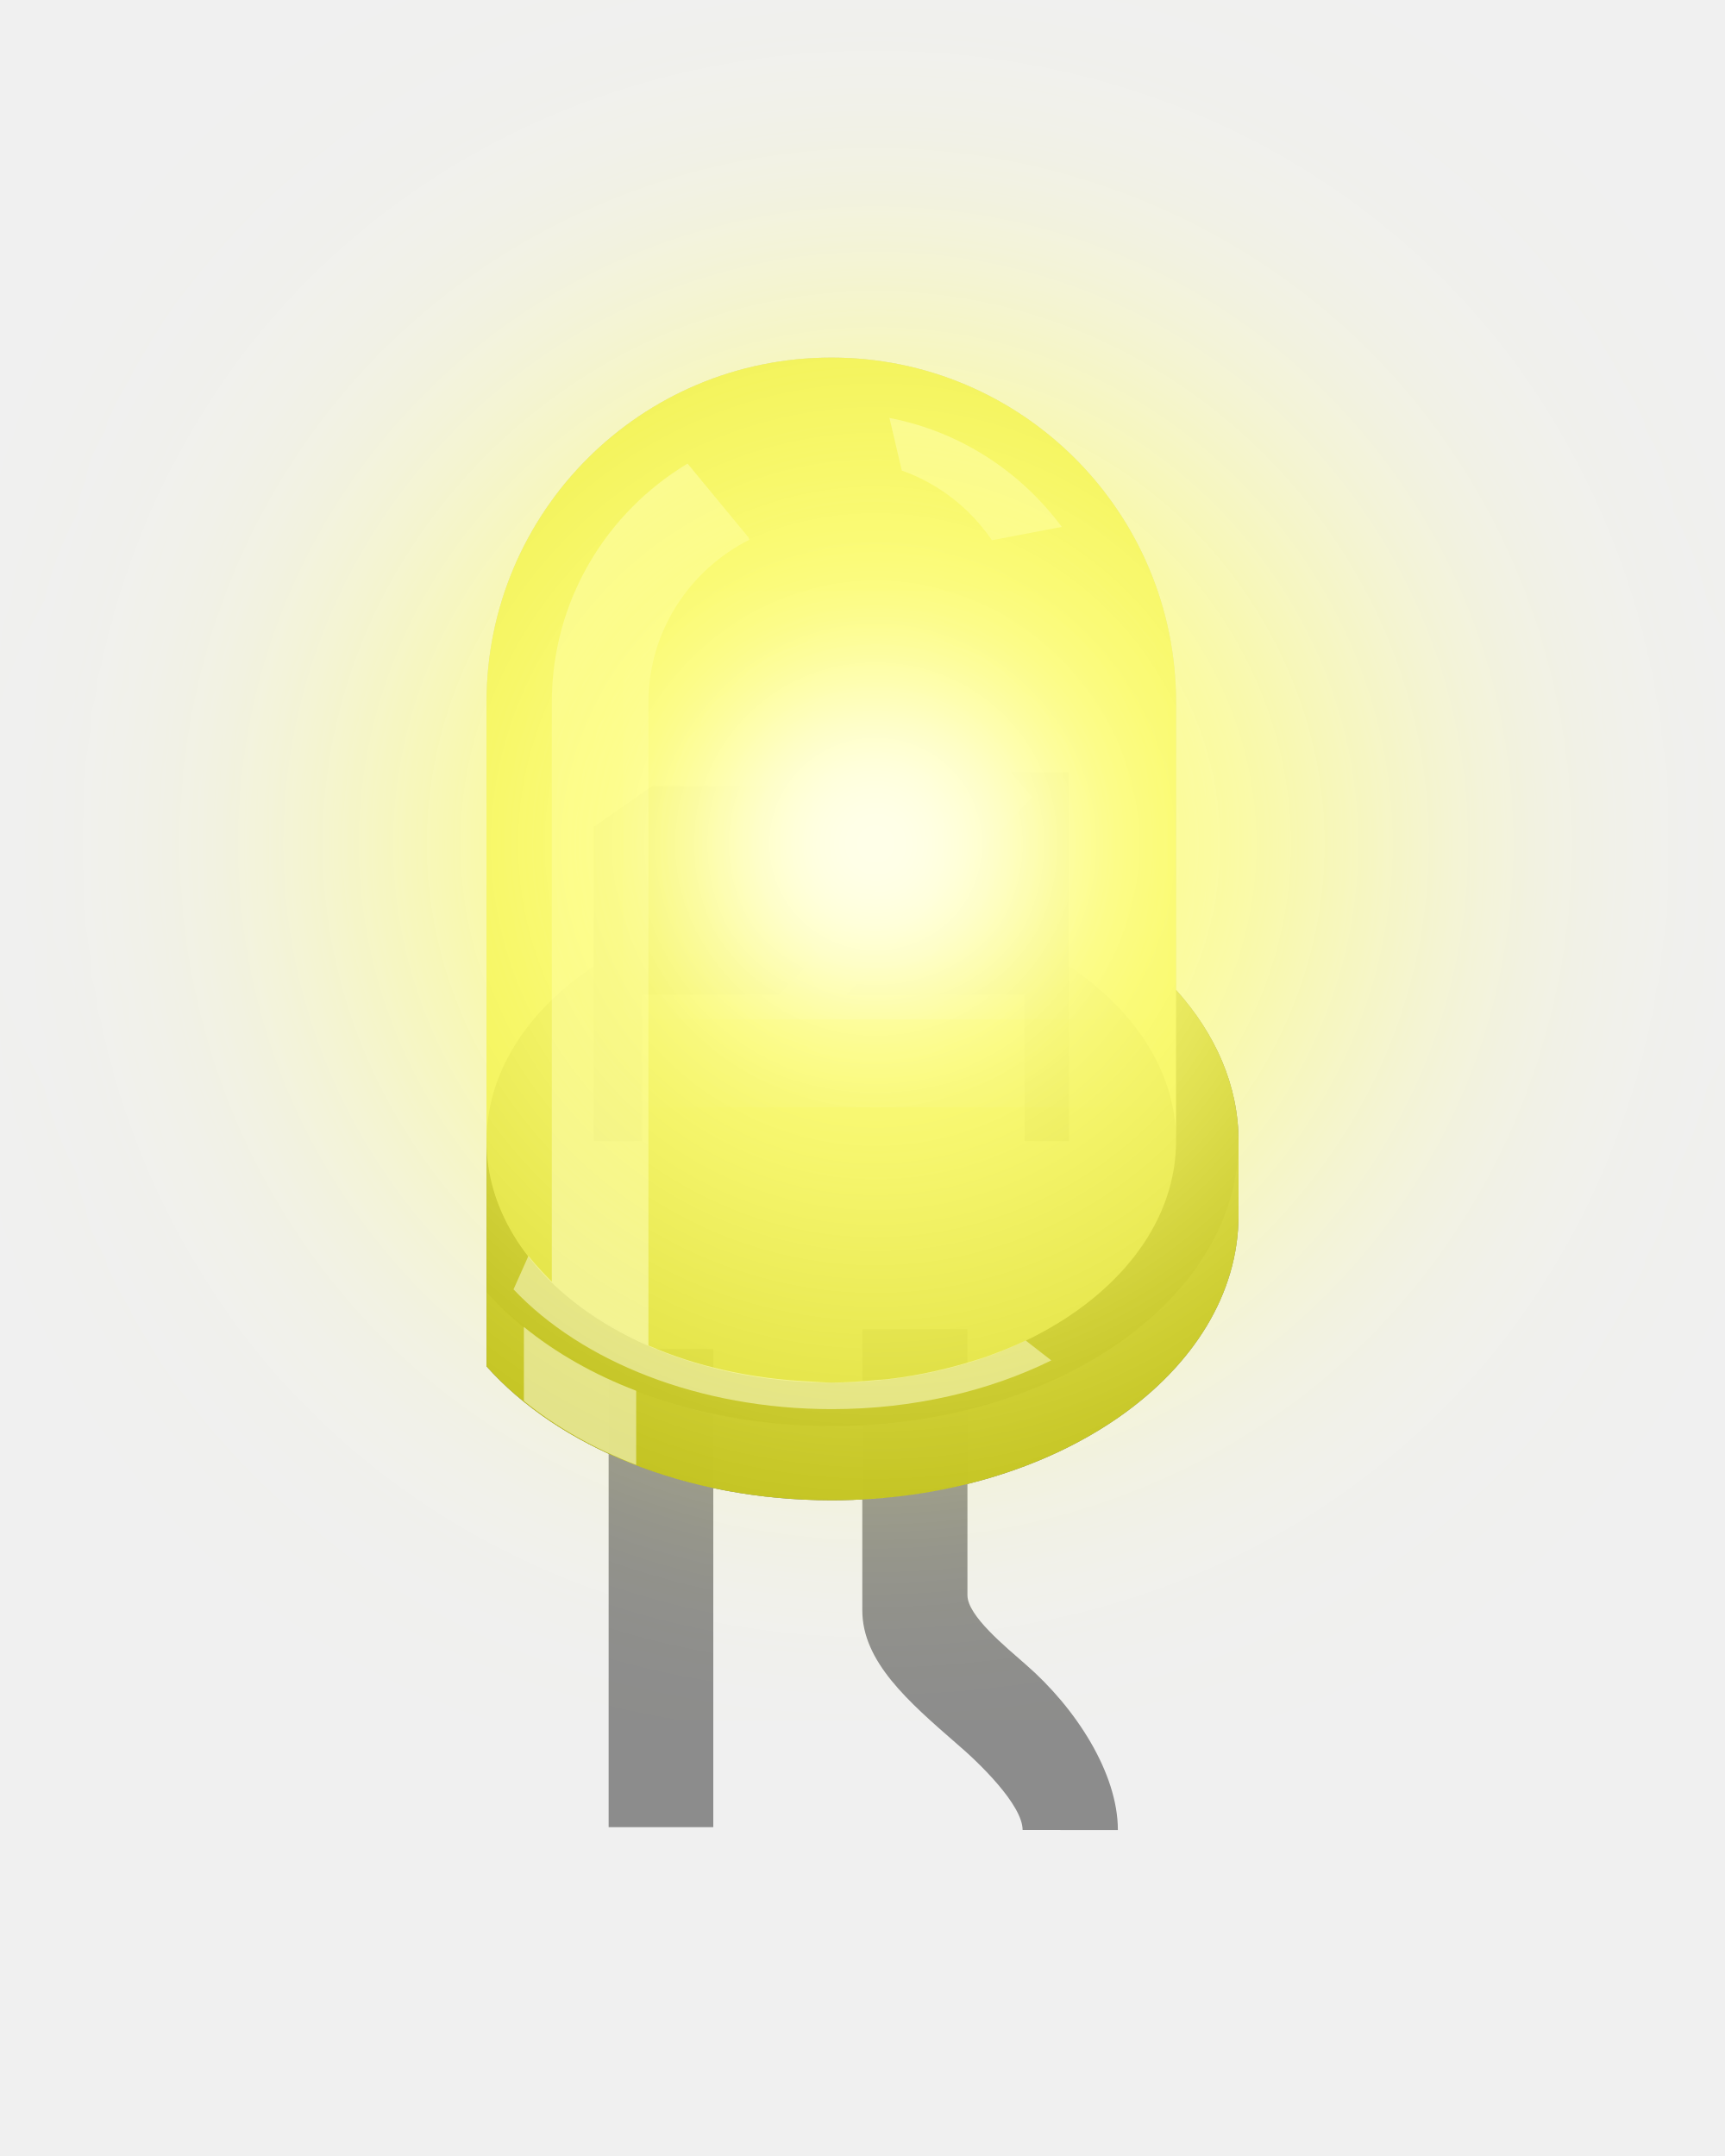
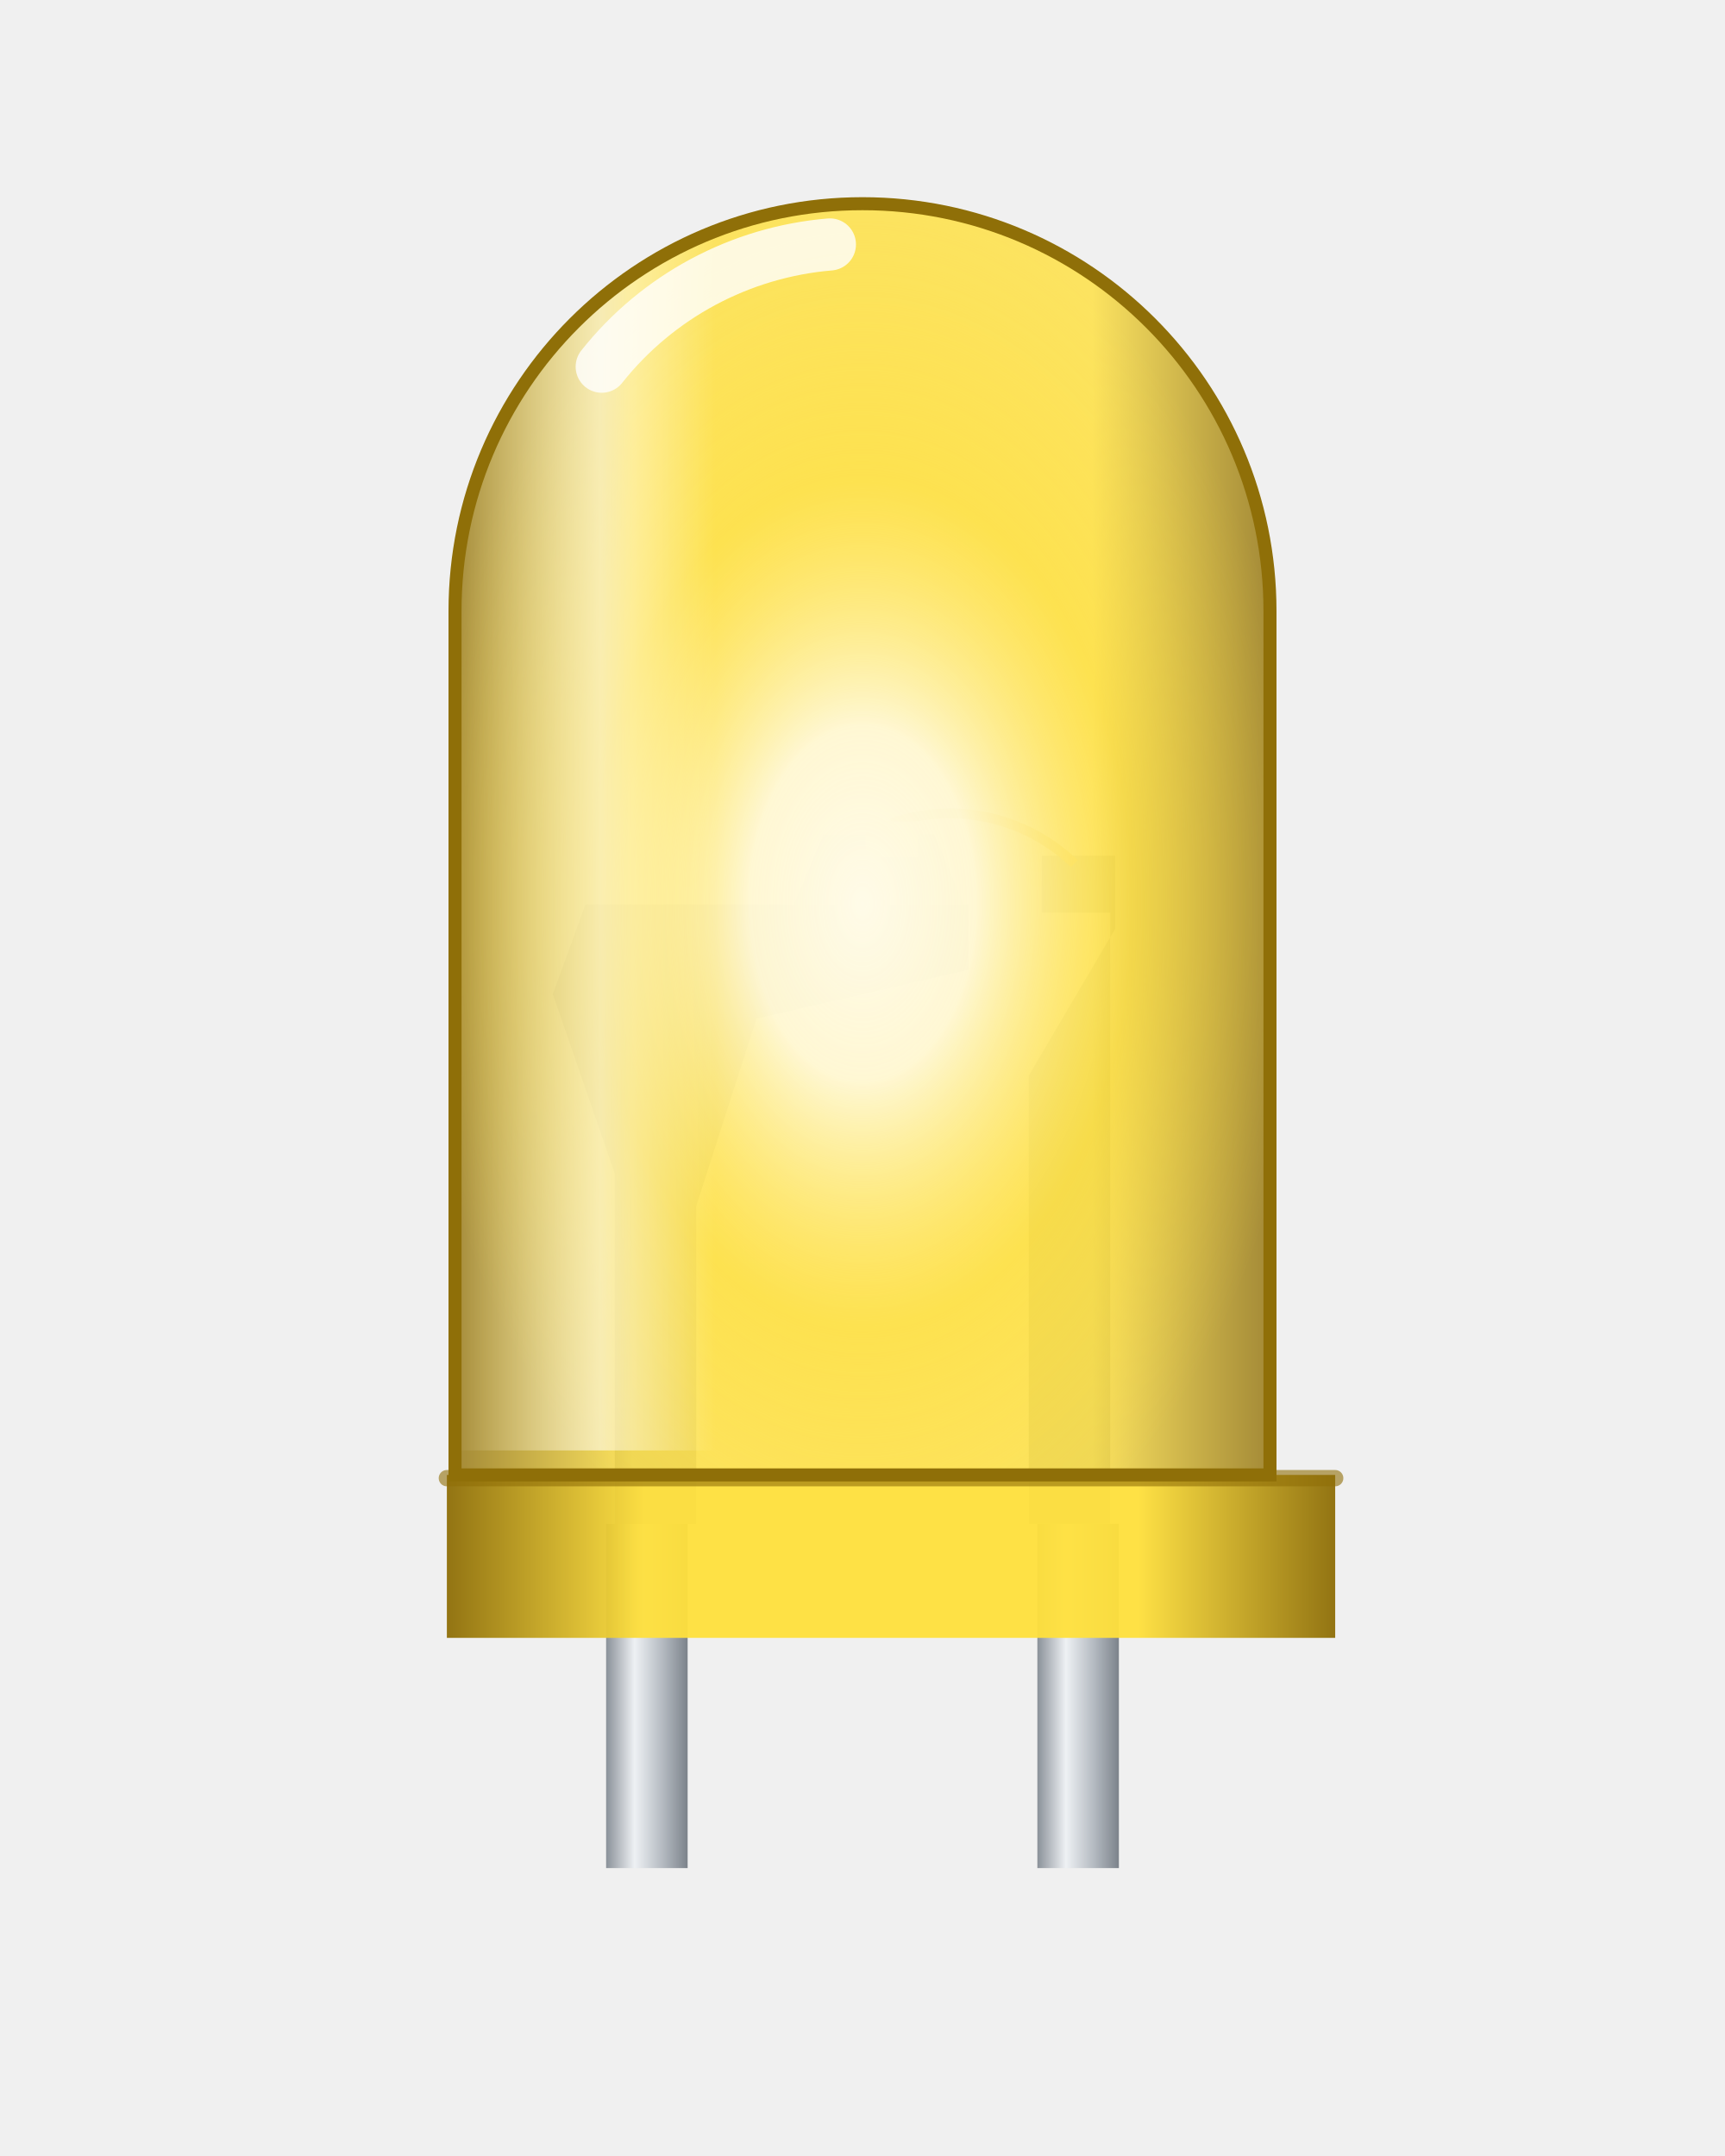
- <svg xmlns="http://www.w3.org/2000/svg" width="40" height="50" version="1.2" viewBox="-10 -5 35.456 39.618" transform="scale(1 1)">
-   <filter id="light1" x="-0.8" y="-0.8" height="2.2" width="2.8">
-     <feGaussianBlur stdDeviation="2" />
-   </filter>
-   <filter id="light2" x="-0.8" y="-0.8" height="2.2" width="2.8">
-     <feGaussianBlur stdDeviation="4" />
-   </filter>
-   <rect x="2.51" y="20.382" width="2.151" height="9.827" fill="#8c8c8c" />
-   <path d="m12.977 30.269c0-1.174-0.868-2.513-1.892-3.402-0.416-0.367-1.2-1.002-1.2-1.425v-5.471h-2.161v5.78c0 1.058 0.948 1.879 1.946 2.748 0.444 0.376 1.349 1.25 1.349 1.769" fill="#8c8c8c" />
-   <path d="m14.173 13.001v-5.913c0-3.913-3.168-7.088-7.085-7.088-3.913 0-7.088 3.169-7.088 7.088v13.649c1.474 1.651 4.097 2.753 7.088 2.753 4.62 0 8.369-2.618 8.369-5.859v-1.524c-7.4e-4 -1.143-0.474-2.204-1.283-3.106z" opacity=".3" />
-   <path d="m14.173 13.001v-5.913c0-3.913-3.168-7.088-7.085-7.088-3.913 0-7.088 3.169-7.088 7.088v13.649c1.474 1.651 4.097 2.753 7.088 2.753 4.62 0 8.369-2.618 8.369-5.859v-1.524c-7.4e-4 -1.143-0.474-2.204-1.283-3.106z" fill="#e6e6e6" opacity=".5" />
-   <path d="m14.173 13.001v3.105c0 2.739-3.166 4.965-7.085 4.965-3.913 2e-5 -7.088-2.219-7.088-4.965v4.63c1.474 1.652 4.097 2.753 7.088 2.753 4.62 0 8.369-2.618 8.369-5.859l-4e-5 -1.524c-7e-4 -1.142-0.474-2.203-1.283-3.105z" fill="#d1d1d1" opacity=".9" />
-   <g>
-     <path d="m14.173 13.001v3.105c0 2.739-3.166 4.965-7.085 4.965-3.913 2e-5 -7.088-2.219-7.088-4.965v4.63c1.474 1.652 4.097 2.753 7.088 2.753 4.62 0 8.369-2.618 8.369-5.859l-4e-5 -1.524c-7e-4 -1.142-0.474-2.203-1.283-3.105z" opacity=".7" />
-     <path d="m14.173 13.001v3.105c0 2.739-3.166 4.965-7.085 4.965-3.913 2e-5 -7.088-2.219-7.088-4.965v3.105c1.474 1.65 4.097 2.753 7.088 2.753 4.62 0 8.369-2.618 8.369-5.859-7.4e-4 -1.141-0.474-2.203-1.283-3.105z" opacity=".25" />
-     <ellipse cx="7.088" cy="16.106" rx="7.087" ry="4.961" opacity=".25" />
-   </g>
-   <polygon points="2.203 16.107 3.196 16.107 3.196 13.095 6.016 13.095 10.012 8.805 3.407 8.805 2.203 9.648" fill="#666666" />
-   <polygon points="11.215 9.034 7.412 13.095 11.06 13.095 11.06 16.107 11.974 16.107 11.974 8.524 10.778 8.524" fill="#666666" />
-   <path d="m14.173 13.001v-5.913c0-3.913-3.168-7.088-7.085-7.088-3.913 0-7.088 3.169-7.088 7.088v13.649c1.474 1.651 4.097 2.753 7.088 2.753 4.62 0 8.369-2.618 8.369-5.859v-1.524c-7.4e-4 -1.143-0.474-2.204-1.283-3.106z" opacity=".65" fill="yellow" />
-   <g fill="#ffffff">
-     <path d="m10.388 3.754 1.436-0.274c-0.842-1.132-2.082-1.958-3.542-2.239l0.254 1.081c0.764 0.271 1.407 0.78 1.851 1.431z" opacity=".5" />
-     <path d="m0.768 19.926v1.52c0.649 0.529 1.433 0.976 2.308 1.317v-1.525c-0.878-0.336-1.657-0.782-2.308-1.312z" opacity=".5" />
-     <path d="m11.073 20.21c-0.256 0.122-0.53 0.23-0.806 0.33-0.058 0.019-0.117 0.04-0.178 0.058-0.564 0.179-1.161 0.319-1.795 0.395-0.075 0.009-0.151 0.019-0.225 0.019-0.32 0.03-0.644 0.058-0.971 0.058-0.148 0-0.307-0.015-0.472-0.024-1.2-0.057-2.331-0.315-3.298-0.739l-2e-5 -8.389v-4.825c0-1.471 0.848-2.729 2.074-3.349l-0.022-0.053-1.248-1.512c-1.67 1.003-2.79 2.822-2.79 4.912v11.905c-0.05-0.05-0.308-0.309-0.48-0.53l-0.307 0.688c1.401 1.482 3.809 2.462 6.543 2.462 1.68 0 3.237-0.374 4.511-1.002l-0.527-0.409-0.01 0.007z" opacity=".5" />
-   </g>
-   <g class="light" style="display: ">
-     <ellipse cx="8" cy="10" rx="10" ry="10" filter="url(#light2)" fill="#ffff80" style="opacity: 1" />
-     <ellipse cx="8" cy="10" rx="2" ry="2" fill="white" filter="url(#light1)" />
-     <ellipse cx="8" cy="10" rx="3" ry="3" fill="white" filter="url(#light1)" style="opacity: 1" />
-   </g>
+ <svg xmlns="http://www.w3.org/2000/svg" version="1.1" width="40px" height="50px" viewBox="0 0 40 50">
+   <defs>
+     <linearGradient id="luz" x1="0" y1="0" x2="0" y2="1">
+       <stop offset="0" stop-color="#ffffff" stop-opacity="0.16" />
+       <stop offset="0.45" stop-color="#ffffff" stop-opacity="0" />
+       <stop offset="1" stop-color="#000000" stop-opacity="0.22" />
+     </linearGradient>
+     <linearGradient id="metal" x1="0" y1="0" x2="0" y2="1">
+       <stop offset="0" stop-color="#f4f6f8" />
+       <stop offset="0.5" stop-color="#b9bfc6" />
+       <stop offset="1" stop-color="#868d95" />
+     </linearGradient>
+     <linearGradient id="metal-h" x1="0" y1="0" x2="1" y2="0">
+       <stop offset="0" stop-color="#8a9199" />
+       <stop offset="0.35" stop-color="#eef1f4" />
+       <stop offset="0.7" stop-color="#b3b9c0" />
+       <stop offset="1" stop-color="#7c838b" />
+     </linearGradient>
+     <radialGradient id="lata" cx="0.4" cy="0.38" r="0.66">
+       <stop offset="0" stop-color="#f6f8fa" />
+       <stop offset="0.6" stop-color="#c3c9cf" />
+       <stop offset="1" stop-color="#8c939b" />
+     </radialGradient>
+     <linearGradient id="plastico" x1="0" y1="0" x2="0" y2="1">
+       <stop offset="0" stop-color="#3a3c40" />
+       <stop offset="1" stop-color="#16171a" />
+     </linearGradient>
+     <linearGradient id="ouro" x1="0" y1="0" x2="0" y2="1">
+       <stop offset="0" stop-color="#f4dc8c" />
+       <stop offset="1" stop-color="#b88a2c" />
+     </linearGradient>
+     <linearGradient id="epoxi" x1="0" y1="0" x2="1" y2="0">
+       <stop offset="0" stop-color="#8f6f08" />
+       <stop offset="0.22" stop-color="#ffe03c" />
+       <stop offset="0.5" stop-color="#ffe03c" />
+       <stop offset="0.78" stop-color="#ffe03c" />
+       <stop offset="1" stop-color="#8f6f08" />
+     </linearGradient>
+     <linearGradient id="reflexo" x1="0" y1="0" x2="1" y2="0">
+       <stop offset="0" stop-color="#ffffff" stop-opacity="0" />
+       <stop offset="0.18" stop-color="#ffffff" stop-opacity="0.55" />
+       <stop offset="0.32" stop-color="#ffffff" stop-opacity="0" />
+       <stop offset="1" stop-color="#ffffff" stop-opacity="0" />
+     </linearGradient>
+     <radialGradient id="luzdentro" cx="0.5" cy="0.55" r="0.55">
+       <stop offset="0" stop-color="#fffbe8" stop-opacity="1" />
+       <stop offset="0.25" stop-color="#fffbe8" stop-opacity="0.85" />
+       <stop offset="0.6" stop-color="#ffe03c" stop-opacity="0.45" />
+       <stop offset="1" stop-color="#ffe03c" stop-opacity="0" />
+     </radialGradient>
+   </defs>
+   <rect x="14.055" y="35.339" width="1.89" height="7.984" fill="url(#metal-h)" />
+   <rect x="24.055" y="35.339" width="1.89" height="7.984" fill="url(#metal-h)" />
+   <path d="M14.255 35.339 L14.255 27.213 L12.819 23.055 L13.575 20.976 L22.457 20.976 L22.457 22.488 L17.543 23.622 L16.145 27.969 L16.145 35.339 Z" fill="#9da3aa" fill-opacity="0.75" />
+   <path d="M18.413 20.976 L22.343 20.976 L21.663 19.351 L19.093 19.351 Z" fill="#c7ccd2" fill-opacity="0.8" />
+   <path d="M23.855 35.339 L23.855 24.945 L25.858 21.543 L25.858 19.843 L24.157 19.843 L24.157 21.165 L25.745 21.165 L25.745 35.339 Z" fill="#9da3aa" fill-opacity="0.7" />
+   <path d="M20.68 19.087 A4.157 4.157 0 0 1 24.913 20.031" fill="none" stroke="#e3c46a" stroke-width="0.227" stroke-opacity="0.9" />
+   <rect x="20.076" y="19.049" width="1.209" height="0.831" fill="#fff6dc" />
+   <path d="M10.551 34.205 L10.551 14.173 A9.449 9.449 0 0 1 29.449 14.173 L29.449 34.205 Z" fill="url(#epoxi)" fill-opacity="0.8" />
+   <path d="M10.551 34.205 L10.551 14.173 A9.449 9.449 0 0 1 29.449 14.173 L29.449 34.205 Z" fill="url(#luzdentro)" />
+   <path d="M10.362 34.205 L30.961 34.205 L30.961 37.984 L10.362 37.984 Z" fill="url(#epoxi)" fill-opacity="0.95" />
+   <path d="M10.362 34.28 L30.961 34.28" fill="none" stroke="#8f6f08" stroke-width="0.378" stroke-linecap="round" stroke-opacity="0.6" />
+   <path d="M10.551 33.638 L10.551 14.173 A9.449 9.449 0 0 1 29.449 14.173 L29.449 33.638 Z" fill="url(#reflexo)" />
+   <path d="M13.953 8.504 A7.559 7.559 0 0 1 19.244 5.669" fill="none" stroke="#ffffff" stroke-width="1.209" stroke-linecap="round" stroke-opacity="0.8" />
+   <path d="M10.551 34.205 L10.551 14.173 A9.449 9.449 0 0 1 29.449 14.173 L29.449 34.205 Z" fill="none" stroke="#8f6f08" stroke-width="0.302" />
</svg>
